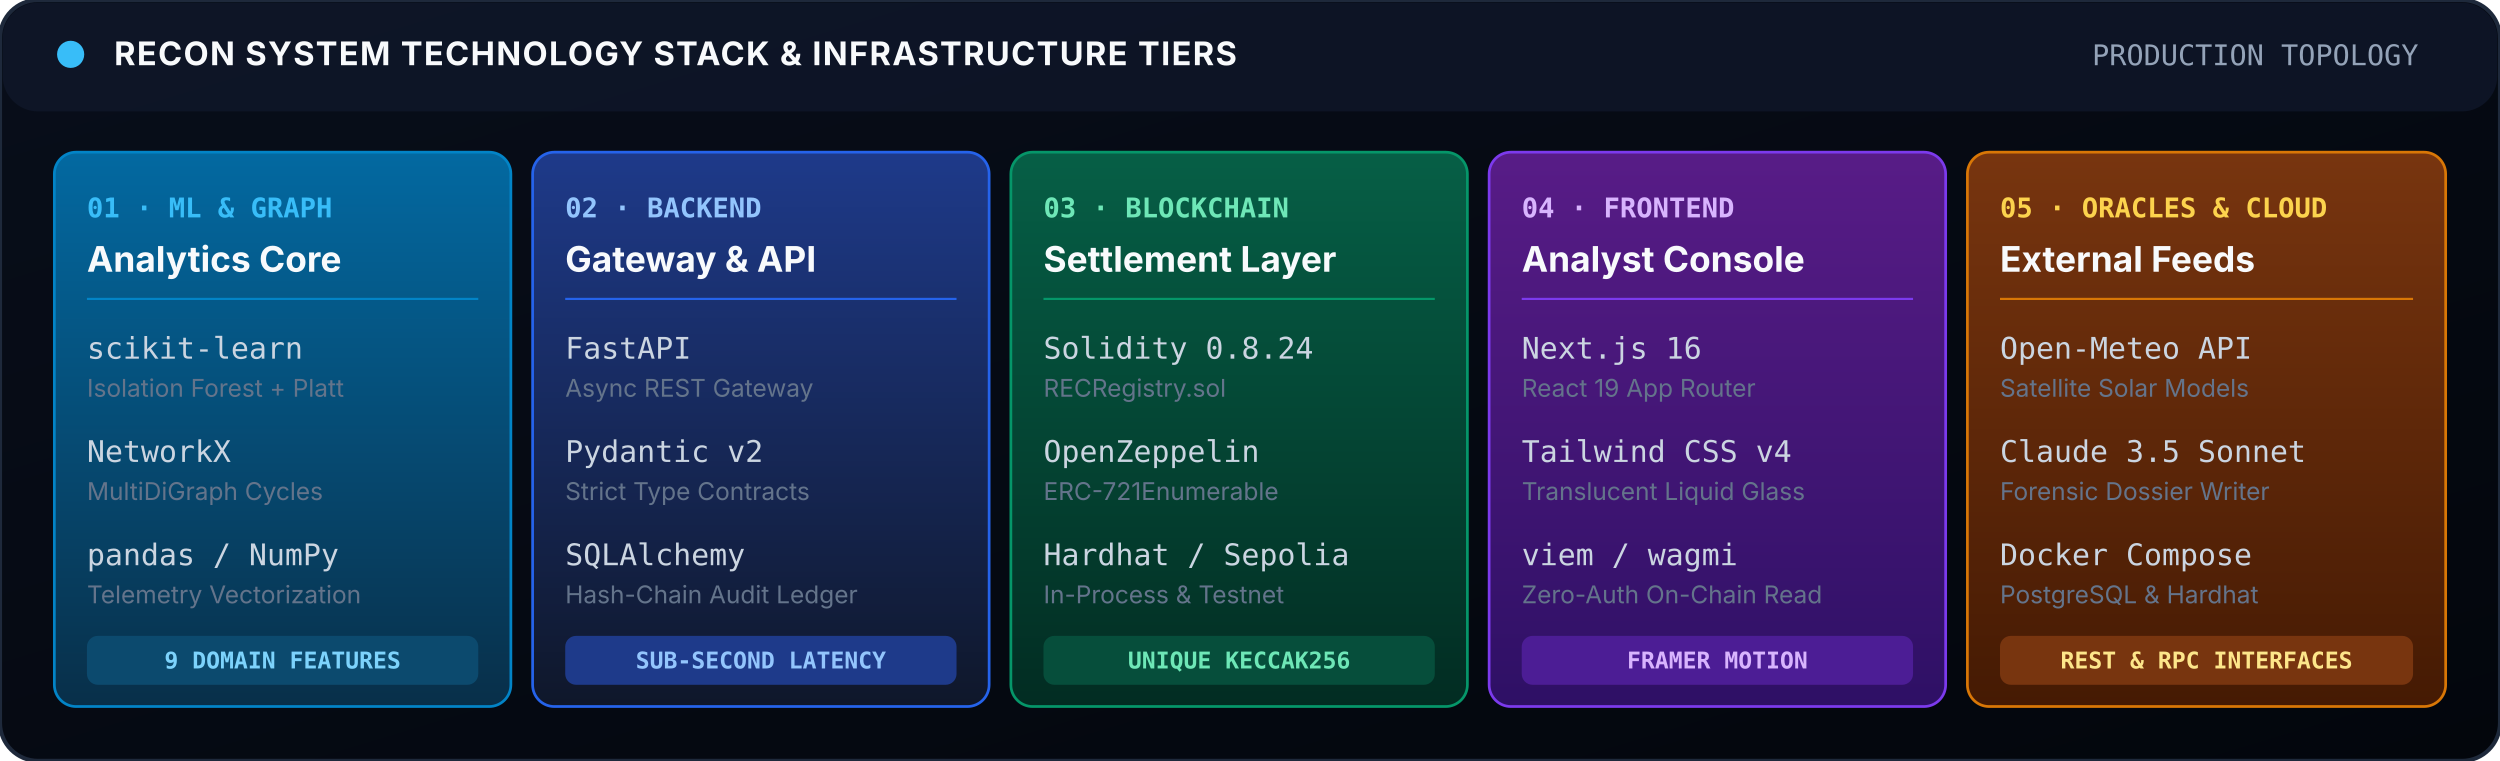
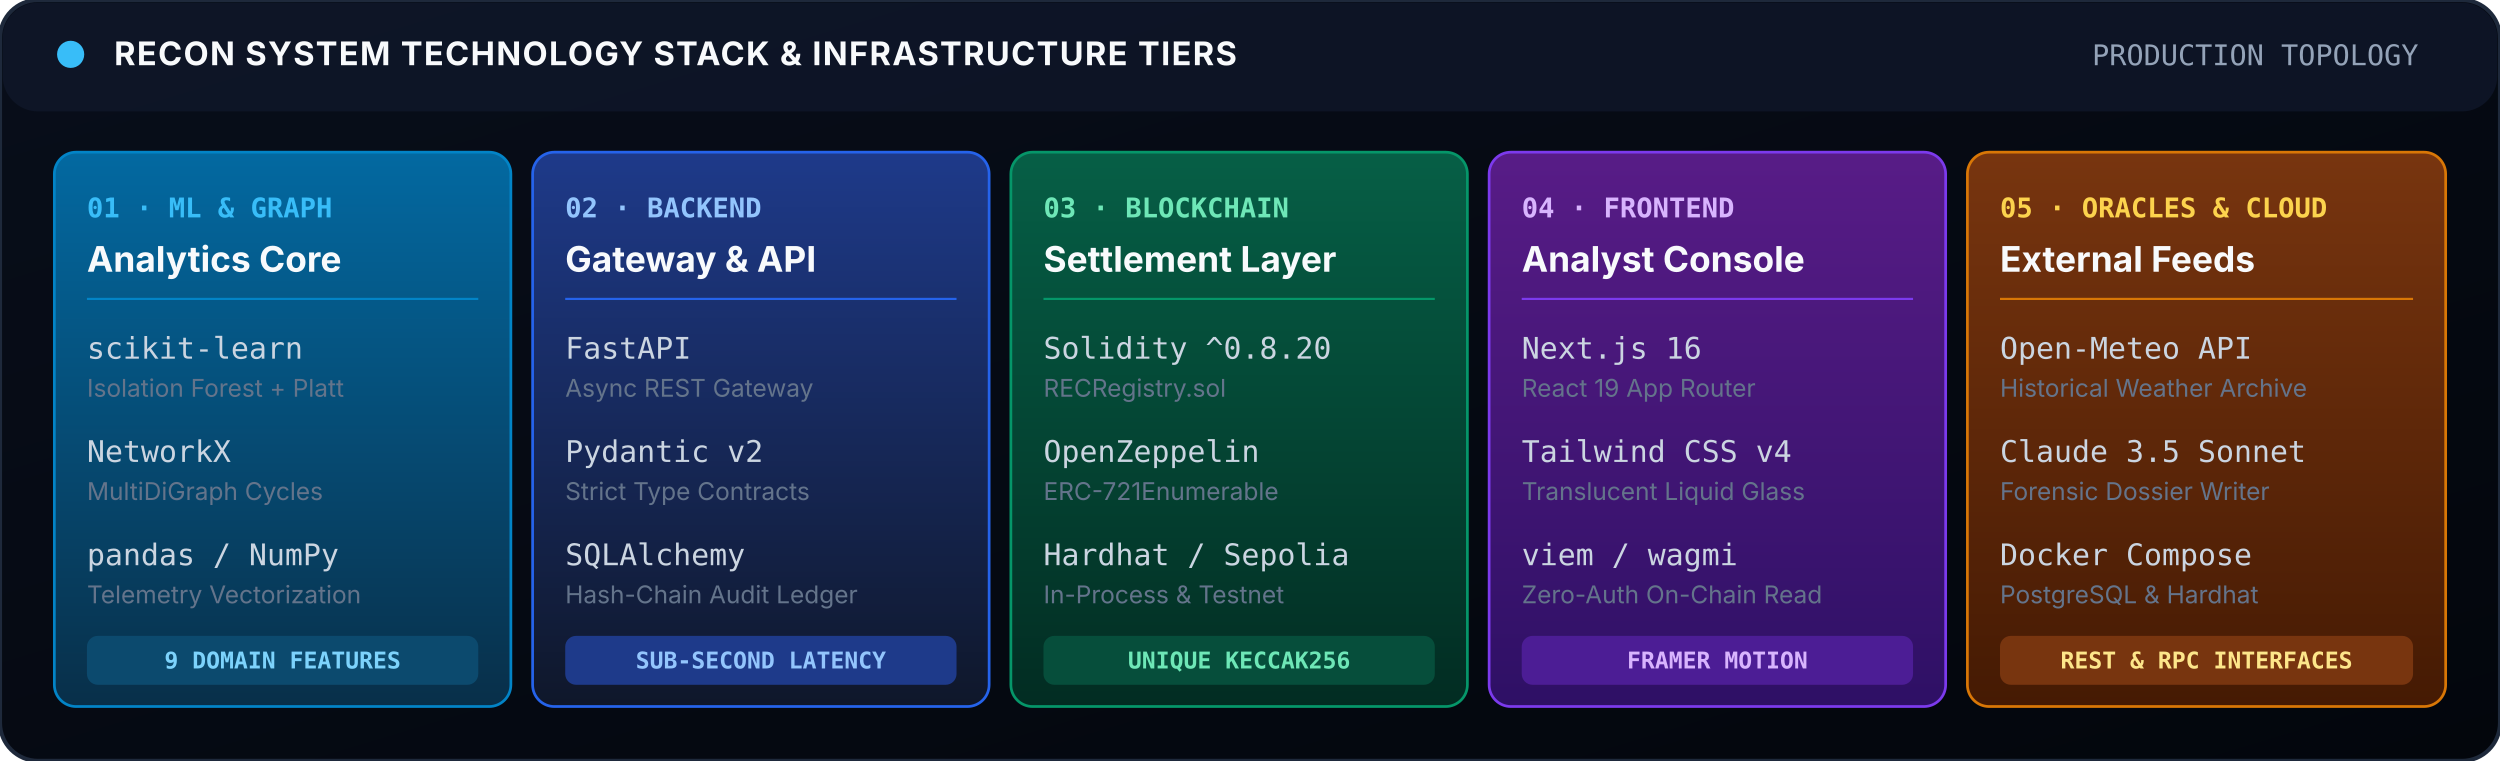
<svg xmlns="http://www.w3.org/2000/svg" viewBox="0 0 920 280" width="100%" height="100%">
  <defs>
    <linearGradient id="tsBg" x1="0%" y1="0%" x2="100%" y2="100%">
      <stop offset="0%" stop-color="#080e1a" />
      <stop offset="100%" stop-color="#03060c" />
    </linearGradient>
    <linearGradient id="gBlue" x1="0%" y1="0%" x2="0%" y2="100%">
      <stop offset="0%" stop-color="#1e3a8a" />
      <stop offset="100%" stop-color="#0f172a" />
    </linearGradient>
    <linearGradient id="gCyan" x1="0%" y1="0%" x2="0%" y2="100%">
      <stop offset="0%" stop-color="#0369a1" />
      <stop offset="100%" stop-color="#082f49" />
    </linearGradient>
    <linearGradient id="gEmerald" x1="0%" y1="0%" x2="0%" y2="100%">
      <stop offset="0%" stop-color="#065f46" />
      <stop offset="100%" stop-color="#022c22" />
    </linearGradient>
    <linearGradient id="gPurple" x1="0%" y1="0%" x2="0%" y2="100%">
      <stop offset="0%" stop-color="#581c87" />
      <stop offset="100%" stop-color="#2e1065" />
    </linearGradient>
    <linearGradient id="gAmber" x1="0%" y1="0%" x2="0%" y2="100%">
      <stop offset="0%" stop-color="#78350f" />
      <stop offset="100%" stop-color="#451a03" />
    </linearGradient>
  </defs>
  <style>
    .mono { font-family: 'JetBrains Mono', 'SFMono-Regular', Consolas, monospace; }
    .sans { font-family: -apple-system, BlinkMacSystemFont, 'Segoe UI', Inter, Roboto, sans-serif; }
  </style>
  <rect width="920" height="280" rx="14" fill="url(#tsBg)" stroke="#1e293b" stroke-width="1.5" />
  <rect x="1" y="1" width="918" height="40" rx="13" fill="#0f172a" fill-opacity="0.8" />
  <circle cx="26" cy="20" r="5" fill="#38bdf8" />
  <text x="42" y="24" fill="#f8fafc" font-size="12" font-weight="700" class="sans" letter-spacing="0.5">RECON SYSTEM TECHNOLOGY STACK &amp; INFRASTRUCTURE TIERS</text>
  <text x="890" y="24" fill="#94a3b8" font-size="10.5" class="mono" text-anchor="end">PRODUCTION TOPOLOGY</text>
  <g transform="translate(20, 56)">
    <rect width="168" height="204" rx="8" fill="url(#gCyan)" stroke="#0284c7" stroke-width="1" />
    <text x="12" y="24" fill="#38bdf8" font-size="10" font-weight="700" class="mono">01 · ML &amp; GRAPH</text>
    <text x="12" y="44" fill="#f8fafc" font-size="13" font-weight="700" class="sans">Analytics Core</text>
    <line x1="12" y1="54" x2="156" y2="54" stroke="#0284c7" stroke-width="0.8" />
    <text x="12" y="76" fill="#cbd5e1" font-size="11" class="mono">scikit-learn</text>
    <text x="12" y="90" fill="#64748b" font-size="9" class="sans">Isolation Forest + Platt</text>
    <text x="12" y="114" fill="#cbd5e1" font-size="11" class="mono">NetworkX</text>
    <text x="12" y="128" fill="#64748b" font-size="9" class="sans">MultiDiGraph Cycles</text>
    <text x="12" y="152" fill="#cbd5e1" font-size="11" class="mono">pandas / NumPy</text>
    <text x="12" y="166" fill="#64748b" font-size="9" class="sans">Telemetry Vectorization</text>
    <rect x="12" y="178" width="144" height="18" rx="4" fill="#0c4a6e" />
    <text x="84" y="190" fill="#7dd3fc" font-size="8.5" font-weight="700" class="mono" text-anchor="middle">9 DOMAIN FEATURES</text>
  </g>
  <g transform="translate(196, 56)">
    <rect width="168" height="204" rx="8" fill="url(#gBlue)" stroke="#2563eb" stroke-width="1" />
    <text x="12" y="24" fill="#93c5fd" font-size="10" font-weight="700" class="mono">02 · BACKEND</text>
    <text x="12" y="44" fill="#f8fafc" font-size="13" font-weight="700" class="sans">Gateway &amp; API</text>
    <line x1="12" y1="54" x2="156" y2="54" stroke="#2563eb" stroke-width="0.8" />
    <text x="12" y="76" fill="#cbd5e1" font-size="11" class="mono">FastAPI</text>
    <text x="12" y="90" fill="#64748b" font-size="9" class="sans">Async REST Gateway</text>
    <text x="12" y="114" fill="#cbd5e1" font-size="11" class="mono">Pydantic v2</text>
    <text x="12" y="128" fill="#64748b" font-size="9" class="sans">Strict Type Contracts</text>
    <text x="12" y="152" fill="#cbd5e1" font-size="11" class="mono">SQLAlchemy</text>
    <text x="12" y="166" fill="#64748b" font-size="9" class="sans">Hash-Chain Audit Ledger</text>
    <rect x="12" y="178" width="144" height="18" rx="4" fill="#1e3a8a" />
    <text x="84" y="190" fill="#93c5fd" font-size="8.5" font-weight="700" class="mono" text-anchor="middle">SUB-SECOND LATENCY</text>
  </g>
  <g transform="translate(372, 56)">
    <rect width="168" height="204" rx="8" fill="url(#gEmerald)" stroke="#059669" stroke-width="1" />
    <text x="12" y="24" fill="#6ee7b7" font-size="10" font-weight="700" class="mono">03 · BLOCKCHAIN</text>
    <text x="12" y="44" fill="#f8fafc" font-size="13" font-weight="700" class="sans">Settlement Layer</text>
    <line x1="12" y1="54" x2="156" y2="54" stroke="#059669" stroke-width="0.8" />
-     <text x="12" y="76" fill="#cbd5e1" font-size="11" class="mono">Solidity 0.8.24</text>
+     <text x="12" y="76" fill="#cbd5e1" font-size="11" class="mono">Solidity ^0.8.20</text>
    <text x="12" y="90" fill="#64748b" font-size="9" class="sans">RECRegistry.sol</text>
    <text x="12" y="114" fill="#cbd5e1" font-size="11" class="mono">OpenZeppelin</text>
    <text x="12" y="128" fill="#64748b" font-size="9" class="sans">ERC-721Enumerable</text>
    <text x="12" y="152" fill="#cbd5e1" font-size="11" class="mono">Hardhat / Sepolia</text>
    <text x="12" y="166" fill="#64748b" font-size="9" class="sans">In-Process &amp; Testnet</text>
    <rect x="12" y="178" width="144" height="18" rx="4" fill="#064e3b" />
    <text x="84" y="190" fill="#6ee7b7" font-size="8.5" font-weight="700" class="mono" text-anchor="middle">UNIQUE KECCAK256</text>
  </g>
  <g transform="translate(548, 56)">
    <rect width="168" height="204" rx="8" fill="url(#gPurple)" stroke="#7c3aed" stroke-width="1" />
    <text x="12" y="24" fill="#d8b4fe" font-size="10" font-weight="700" class="mono">04 · FRONTEND</text>
    <text x="12" y="44" fill="#f8fafc" font-size="13" font-weight="700" class="sans">Analyst Console</text>
    <line x1="12" y1="54" x2="156" y2="54" stroke="#7c3aed" stroke-width="0.8" />
    <text x="12" y="76" fill="#cbd5e1" font-size="11" class="mono">Next.js 16</text>
    <text x="12" y="90" fill="#64748b" font-size="9" class="sans">React 19 App Router</text>
    <text x="12" y="114" fill="#cbd5e1" font-size="11" class="mono">Tailwind CSS v4</text>
    <text x="12" y="128" fill="#64748b" font-size="9" class="sans">Translucent Liquid Glass</text>
    <text x="12" y="152" fill="#cbd5e1" font-size="11" class="mono">viem / wagmi</text>
    <text x="12" y="166" fill="#64748b" font-size="9" class="sans">Zero-Auth On-Chain Read</text>
    <rect x="12" y="178" width="144" height="18" rx="4" fill="#4c1d95" />
    <text x="84" y="190" fill="#d8b4fe" font-size="8.5" font-weight="700" class="mono" text-anchor="middle">FRAMER MOTION</text>
  </g>
  <g transform="translate(724, 56)">
    <rect width="176" height="204" rx="8" fill="url(#gAmber)" stroke="#d97706" stroke-width="1" />
    <text x="12" y="24" fill="#fcd34d" font-size="10" font-weight="700" class="mono">05 · ORACLES &amp; CLOUD</text>
    <text x="12" y="44" fill="#f8fafc" font-size="13" font-weight="700" class="sans">External Feeds</text>
    <line x1="12" y1="54" x2="164" y2="54" stroke="#d97706" stroke-width="0.8" />
    <text x="12" y="76" fill="#cbd5e1" font-size="11" class="mono">Open-Meteo API</text>
-     <text x="12" y="90" fill="#64748b" font-size="9" class="sans">Satellite Solar Models</text>
+     <text x="12" y="90" fill="#64748b" font-size="9" class="sans">Historical Weather Archive</text>
    <text x="12" y="114" fill="#cbd5e1" font-size="11" class="mono">Claude 3.5 Sonnet</text>
    <text x="12" y="128" fill="#64748b" font-size="9" class="sans">Forensic Dossier Writer</text>
    <text x="12" y="152" fill="#cbd5e1" font-size="11" class="mono">Docker Compose</text>
    <text x="12" y="166" fill="#64748b" font-size="9" class="sans">PostgreSQL &amp; Hardhat</text>
    <rect x="12" y="178" width="152" height="18" rx="4" fill="#78350f" />
    <text x="88" y="190" fill="#fde68a" font-size="8.5" font-weight="700" class="mono" text-anchor="middle">REST &amp; RPC INTERFACES</text>
  </g>
</svg>
